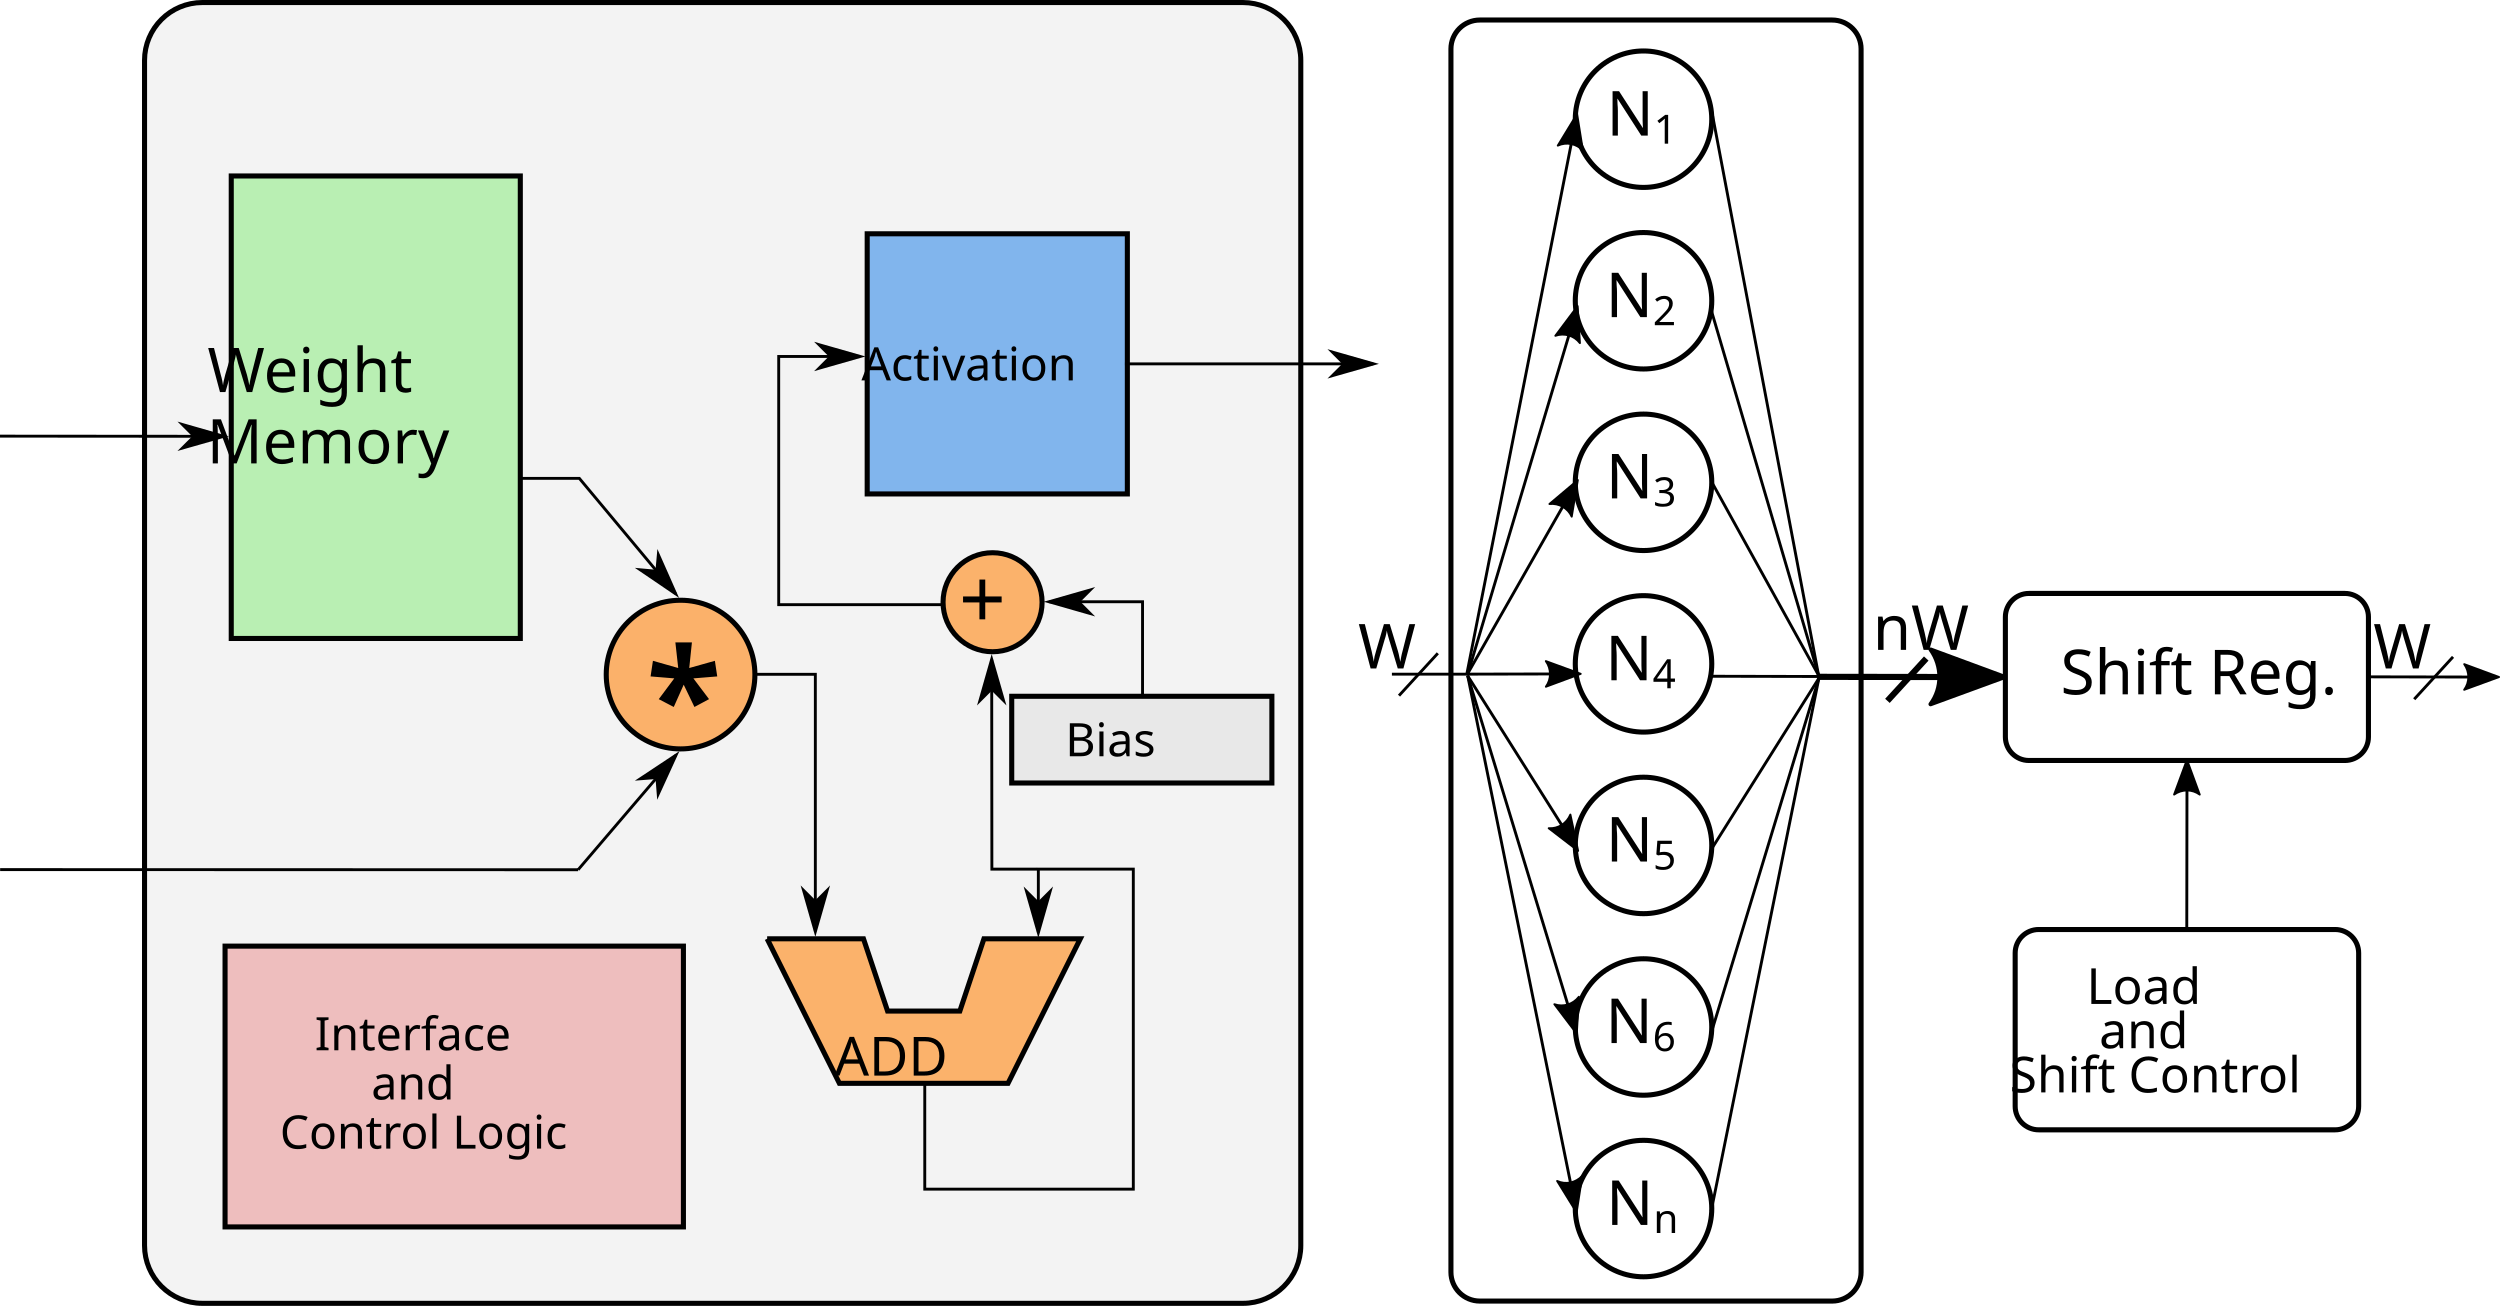
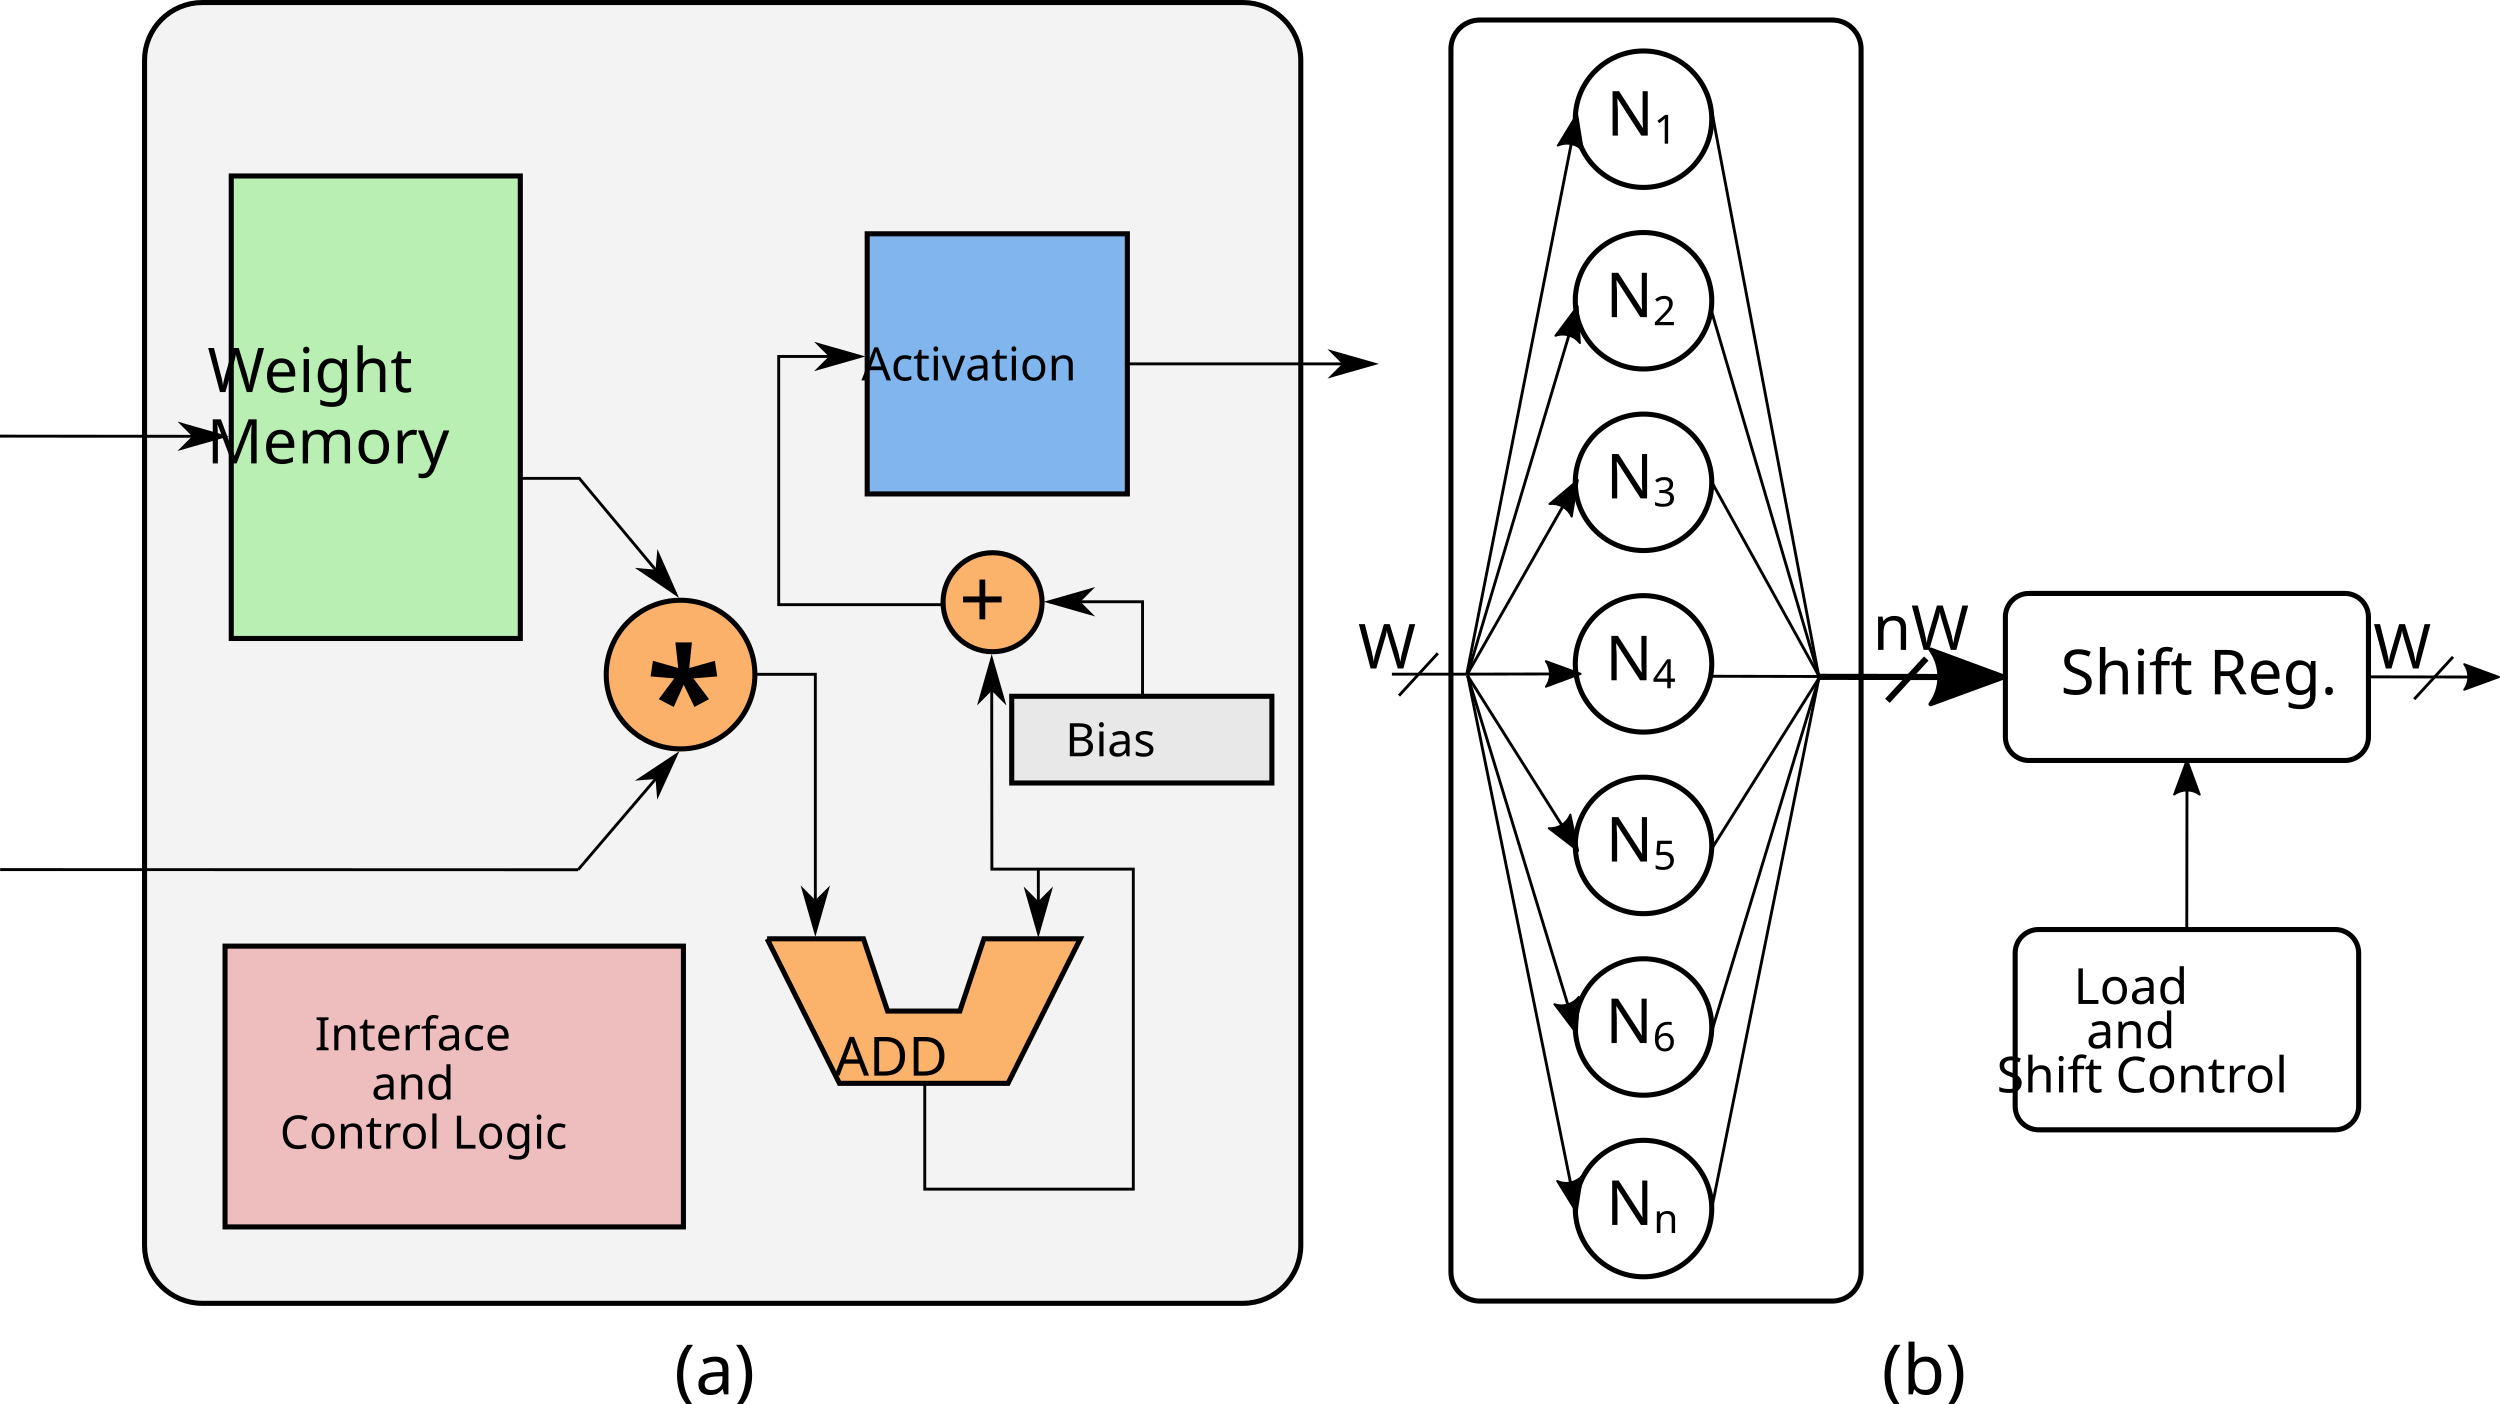
- <svg xmlns="http://www.w3.org/2000/svg" width="228.829mm" height="119.528mm" viewBox="0 0 228.829 119.528" version="1.1" id="svg8">
+ <svg xmlns="http://www.w3.org/2000/svg" width="228.829mm" height="128.463mm" viewBox="0 0 228.829 128.463" version="1.1" id="svg8">
  <defs id="defs2">
    <marker orient="auto" refY="0" refX="0" id="marker2131" style="overflow:visible">
      <path id="path2129" d="M 0,0 5,-5 -12.5,0 5,5 Z" style="fill:#000000;fill-opacity:1;fill-rule:evenodd;stroke:#000000;stroke-width:1pt;stroke-opacity:1" transform="matrix(-0.8,0,0,-0.8,-10,0)" />
    </marker>
    <marker orient="auto" refY="0" refX="0" id="marker1977" style="overflow:visible">
      <path id="path1975" d="M 0,0 5,-5 -12.5,0 5,5 Z" style="fill:#000000;fill-opacity:1;fill-rule:evenodd;stroke:#000000;stroke-width:1pt;stroke-opacity:1" transform="matrix(-0.8,0,0,-0.8,-10,0)" />
    </marker>
    <marker orient="auto" refY="0" refX="0" id="marker1911" style="overflow:visible">
      <path id="path1909" d="M 0,0 5,-5 -12.5,0 5,5 Z" style="fill:#000000;fill-opacity:1;fill-rule:evenodd;stroke:#000000;stroke-width:1pt;stroke-opacity:1" transform="matrix(-0.8,0,0,-0.8,-10,0)" />
    </marker>
    <marker style="overflow:visible" id="marker1731" refX="0" refY="0" orient="auto">
      <path transform="matrix(-0.8,0,0,-0.8,-10,0)" style="fill:#000000;fill-opacity:1;fill-rule:evenodd;stroke:#000000;stroke-width:1pt;stroke-opacity:1" d="M 0,0 5,-5 -12.5,0 5,5 Z" id="path1729" />
    </marker>
    <marker style="overflow:visible" id="marker1531" refX="0" refY="0" orient="auto">
      <path transform="matrix(-0.8,0,0,-0.8,-10,0)" style="fill:#000000;fill-opacity:1;fill-rule:evenodd;stroke:#000000;stroke-width:1pt;stroke-opacity:1" d="M 0,0 5,-5 -12.5,0 5,5 Z" id="path1529" />
    </marker>
    <marker orient="auto" refY="0" refX="0" id="Arrow1Lstart" style="overflow:visible">
      <path id="path885" d="M 0,0 5,-5 -12.5,0 5,5 Z" style="fill:#000000;fill-opacity:1;fill-rule:evenodd;stroke:#000000;stroke-width:1pt;stroke-opacity:1" transform="matrix(0.8,0,0,0.8,10,0)" />
    </marker>
    <marker style="overflow:visible" id="marker1263" refX="0" refY="0" orient="auto">
      <path transform="matrix(-0.8,0,0,-0.8,-10,0)" style="fill:#000000;fill-opacity:1;fill-rule:evenodd;stroke:#000000;stroke-width:1pt;stroke-opacity:1" d="M 0,0 5,-5 -12.5,0 5,5 Z" id="path1261" />
    </marker>
    <marker style="overflow:visible" id="marker1203" refX="0" refY="0" orient="auto">
      <path transform="matrix(-0.8,0,0,-0.8,-10,0)" style="fill:#000000;fill-opacity:1;fill-rule:evenodd;stroke:#000000;stroke-width:1pt;stroke-opacity:1" d="M 0,0 5,-5 -12.5,0 5,5 Z" id="path1201" />
    </marker>
    <marker orient="auto" refY="0" refX="0" id="Arrow1Lend" style="overflow:visible">
      <path id="path888" d="M 0,0 5,-5 -12.5,0 5,5 Z" style="fill:#000000;fill-opacity:1;fill-rule:evenodd;stroke:#000000;stroke-width:1pt;stroke-opacity:1" transform="matrix(-0.8,0,0,-0.8,-10,0)" />
    </marker>
    <marker orient="auto" refY="0" refX="0" id="marker2131-6" style="overflow:visible">
      <path id="path2129-8" d="M 0,0 5,-5 -12.5,0 5,5 Z" style="fill:#000000;fill-opacity:1;fill-rule:evenodd;stroke:#000000;stroke-width:1pt;stroke-opacity:1" transform="matrix(-0.8,0,0,-0.8,-10,0)" />
    </marker>
    <marker orient="auto" refY="0" refX="0" id="marker2236-6" style="overflow:visible">
      <path id="path2234-4" style="fill:#000000;fill-opacity:1;fill-rule:evenodd;stroke:#000000;stroke-width:0.625;stroke-linejoin:round;stroke-opacity:1" d="M 8.719,4.034 -2.207,0.016 8.719,-4.002 c -1.745,2.372 -1.735,5.617 -6e-7,8.035 z" transform="matrix(1.1,0,0,1.1,1.1,0)" />
    </marker>
    <marker orient="auto" refY="0" refX="0" id="marker2236" style="overflow:visible">
      <path id="path2234" style="fill:#000000;fill-opacity:1;fill-rule:evenodd;stroke:#000000;stroke-width:0.625;stroke-linejoin:round;stroke-opacity:1" d="M 8.719,4.034 -2.207,0.016 8.719,-4.002 c -1.745,2.372 -1.735,5.617 -6e-7,8.035 z" transform="matrix(1.1,0,0,1.1,1.1,0)" />
    </marker>
    <marker orient="auto" refY="0" refX="0" id="Arrow2Lstart" style="overflow:visible">
      <path id="path1087" style="fill:#000000;fill-opacity:1;fill-rule:evenodd;stroke:#000000;stroke-width:0.625;stroke-linejoin:round;stroke-opacity:1" d="M 8.719,4.034 -2.207,0.016 8.719,-4.002 c -1.745,2.372 -1.735,5.617 -6e-7,8.035 z" transform="matrix(1.1,0,0,1.1,1.1,0)" />
    </marker>
    <marker style="overflow:visible" id="marker1476" refX="0" refY="0" orient="auto">
      <path transform="matrix(-1.1,0,0,-1.1,-1.1,0)" d="M 8.719,4.034 -2.207,0.016 8.719,-4.002 c -1.745,2.372 -1.735,5.617 -6e-7,8.035 z" style="fill:#000000;fill-opacity:1;fill-rule:evenodd;stroke:#000000;stroke-width:0.625;stroke-linejoin:round;stroke-opacity:1" id="path1474" />
    </marker>
    <marker style="overflow:visible" id="marker1522" refX="0" refY="0" orient="auto">
      <path transform="matrix(-1.1,0,0,-1.1,-1.1,0)" d="M 8.719,4.034 -2.207,0.016 8.719,-4.002 c -1.745,2.372 -1.735,5.617 -6e-7,8.035 z" style="fill:#000000;fill-opacity:1;fill-rule:evenodd;stroke:#000000;stroke-width:0.625;stroke-linejoin:round;stroke-opacity:1" id="path1520" />
    </marker>
    <marker orient="auto" refY="0" refX="0" id="marker1574" style="overflow:visible">
      <path id="path1572" style="fill:#000000;fill-opacity:1;fill-rule:evenodd;stroke:#000000;stroke-width:0.625;stroke-linejoin:round;stroke-opacity:1" d="M 8.719,4.034 -2.207,0.016 8.719,-4.002 c -1.745,2.372 -1.735,5.617 -6e-7,8.035 z" transform="matrix(-1.1,0,0,-1.1,-1.1,0)" />
    </marker>
    <marker orient="auto" refY="0" refX="0" id="marker1696" style="overflow:visible">
      <path id="path1694" style="fill:#000000;fill-opacity:1;fill-rule:evenodd;stroke:#000000;stroke-width:0.625;stroke-linejoin:round;stroke-opacity:1" d="M 8.719,4.034 -2.207,0.016 8.719,-4.002 c -1.745,2.372 -1.735,5.617 -6e-7,8.035 z" transform="matrix(-1.1,0,0,-1.1,-1.1,0)" />
    </marker>
    <marker orient="auto" refY="0" refX="0" id="marker1436" style="overflow:visible">
      <path id="path1434" style="fill:#000000;fill-opacity:1;fill-rule:evenodd;stroke:#000000;stroke-width:0.625;stroke-linejoin:round;stroke-opacity:1" d="M 8.719,4.034 -2.207,0.016 8.719,-4.002 c -1.745,2.372 -1.735,5.617 -6e-7,8.035 z" transform="matrix(-1.1,0,0,-1.1,-1.1,0)" />
    </marker>
    <marker orient="auto" refY="0" refX="0" id="Arrow2Lend" style="overflow:visible">
      <path id="path1090" style="fill:#000000;fill-opacity:1;fill-rule:evenodd;stroke:#000000;stroke-width:0.625;stroke-linejoin:round;stroke-opacity:1" d="M 8.719,4.034 -2.207,0.016 8.719,-4.002 c -1.745,2.372 -1.735,5.617 -6e-7,8.035 z" transform="matrix(-1.1,0,0,-1.1,-1.1,0)" />
    </marker>
    <marker style="overflow:visible" id="marker1632" refX="0" refY="0" orient="auto">
      <path transform="matrix(-1.1,0,0,-1.1,-1.1,0)" d="M 8.719,4.034 -2.207,0.016 8.719,-4.002 c -1.745,2.372 -1.735,5.617 -6e-7,8.035 z" style="fill:#000000;fill-opacity:1;fill-rule:evenodd;stroke:#000000;stroke-width:0.625;stroke-linejoin:round;stroke-opacity:1" id="path1630" />
    </marker>
  </defs>
  <g id="layer1" transform="translate(-37.04156,-85.10083)">
    <rect style="fill:#3f3f3f;fill-opacity:0.065;stroke:#000000;stroke-width:0.465;stroke-miterlimit:4;stroke-dasharray:none;stroke-dashoffset:0;stroke-opacity:1" id="rect817" width="105.833" height="119.063" x="50.271" y="85.333" rx="5.292" ry="5.292" />
    <rect style="fill:#22e60b;fill-opacity:0.274;stroke:#000000;stroke-width:0.465;stroke-miterlimit:4;stroke-dasharray:none;stroke-dashoffset:0;stroke-opacity:1" id="rect819" width="26.458" height="42.333" x="58.208" y="101.208" rx="0" ry="0" />
    <circle style="fill:#ff8f23;fill-opacity:0.657;stroke:#000000;stroke-width:0.465;stroke-miterlimit:4;stroke-dasharray:none;stroke-dashoffset:0;stroke-opacity:1" id="path821" cx="99.335" cy="146.846" r="6.804" />
    <text xml:space="preserve" style="font-style:normal;font-weight:normal;font-size:12.441px;line-height:1.25;font-family:sans-serif;letter-spacing:0px;word-spacing:0px;fill:#000000;fill-opacity:1;stroke:#000000;stroke-width:0.265;stroke-opacity:1" x="96.225" y="153.486" id="text825">
      <tspan id="tspan823" x="96.225" y="153.486" style="stroke:#000000;stroke-width:0.265;stroke-opacity:1">*</tspan>
    </text>
    <path style="fill:#ff8f23;fill-opacity:0.655;stroke:#000000;stroke-width:0.465;stroke-linecap:butt;stroke-linejoin:miter;stroke-miterlimit:4;stroke-dasharray:none;stroke-opacity:1" d="m 107.259,171.03 h 8.819 l 2.205,6.615 h 6.615 l 2.205,-6.615 h 8.819 l -6.615,13.229 h -15.434 l -6.615,-13.229" id="path827" />
    <rect style="fill:#2e88e9;fill-opacity:0.577;stroke:#000000;stroke-width:0.465;stroke-miterlimit:4;stroke-dasharray:none;stroke-dashoffset:0;stroke-opacity:1" id="rect819-3" width="23.813" height="23.812" x="116.417" y="106.5" rx="0" ry="0" />
    <rect style="fill:#3f3f3f;fill-opacity:0.065;stroke:#000000;stroke-width:0.465;stroke-miterlimit:4;stroke-dasharray:none;stroke-dashoffset:0;stroke-opacity:1" id="rect819-3-5" width="23.813" height="7.937" x="129.646" y="148.833" rx="0" ry="0" />
    <path style="fill:none;stroke:#000000;stroke-width:0.265px;stroke-linecap:butt;stroke-linejoin:miter;stroke-opacity:1;marker-end:url(#marker2131)" d="m 37.042,125.021 20.44,0.017" id="path864" />
    <path style="fill:none;stroke:#000000;stroke-width:0.265px;stroke-linecap:butt;stroke-linejoin:miter;stroke-opacity:1" d="m 37.053,164.697 52.905,0.012" id="path864-7" />
    <path style="fill:none;stroke:#000000;stroke-width:0.265px;stroke-linecap:butt;stroke-linejoin:miter;stroke-opacity:1;marker-end:url(#Arrow1Lend)" d="m 89.958,164.708 8.94,-10.467" id="path881" />
    <path style="fill:none;stroke:#000000;stroke-width:0.265px;stroke-linecap:butt;stroke-linejoin:miter;stroke-opacity:1;marker-start:url(#Arrow1Lstart)" d="M 98.869,139.436 90.07,128.887 h -5.412" id="path883" />
    <path style="fill:none;stroke:#000000;stroke-width:0.265px;stroke-linecap:butt;stroke-linejoin:miter;stroke-opacity:1;marker-end:url(#marker1531)" d="m 106.326,146.821 h 5.345 v 23.52" id="path1509" />
    <path style="fill:none;stroke:#000000;stroke-width:0.265px;stroke-linecap:butt;stroke-linejoin:miter;stroke-opacity:1;marker-end:url(#marker1263)" d="m 121.687,184.402 v 9.544 h 19.088 v -29.293 h -8.693 v 5.786" id="path1671" />
    <circle style="fill:#ff8f23;fill-opacity:0.655;stroke:#000000;stroke-width:0.465;stroke-miterlimit:4;stroke-dasharray:none;stroke-dashoffset:0;stroke-opacity:1" id="path821-8" cx="127.893" cy="140.224" r="4.532" />
    <text id="text1711" y="142.618" x="124.817" style="font-style:normal;font-weight:normal;font-size:11.279px;line-height:1.25;font-family:sans-serif;letter-spacing:0px;word-spacing:0px;fill:#000000;fill-opacity:1;stroke:none;stroke-width:0.36" xml:space="preserve">
      <tspan style="font-size:7.519px;fill:#000000;fill-opacity:1;stroke-width:0.36" y="142.618" x="124.817" id="tspan1709">+</tspan>
    </text>
    <path style="fill:none;stroke:#000000;stroke-width:0.265px;stroke-linecap:butt;stroke-linejoin:miter;stroke-opacity:1;marker-end:url(#marker1731)" d="m 123.213,140.447 h -14.895 v -22.718 h 7.434" id="path1721" />
    <path style="fill:none;stroke:#000000;stroke-width:0.265px;stroke-linecap:butt;stroke-linejoin:miter;stroke-opacity:1;marker-end:url(#marker1911)" d="m 141.62,148.799 v -8.619 h -8.531" id="path1901" />
    <path style="fill:none;stroke:#000000;stroke-width:0.265px;stroke-linecap:butt;stroke-linejoin:miter;stroke-opacity:1;marker-end:url(#marker1977)" d="m 131.966,164.654 h -3.334 -0.802 l -0.017,-19.176" id="path1967" />
    <path style="fill:none;stroke:#000000;stroke-width:0.265px;stroke-linecap:butt;stroke-linejoin:miter;stroke-opacity:1;marker-end:url(#marker2131-6)" d="m 140.01,118.406 h 22.732" id="path864-8" />
    <text xml:space="preserve" style="font-style:normal;font-weight:normal;font-size:6.35px;line-height:6.35px;font-family:sans-serif;text-align:center;letter-spacing:0px;word-spacing:0px;text-anchor:middle;fill:#000000;fill-opacity:1;stroke:none;stroke-width:0.265" x="71.198" y="120.986" id="text2590">
      <tspan x="71.198" y="120.986" style="font-size:5.644px;line-height:6.35px;text-align:center;text-anchor:middle;stroke-width:0.265" id="tspan2592">Weight</tspan>
      <tspan x="71.198" y="127.519" style="font-size:5.644px;line-height:6.35px;text-align:center;text-anchor:middle;stroke-width:0.265" id="tspan2596">Memory</tspan>
    </text>
    <text xml:space="preserve" style="font-style:normal;font-weight:normal;font-size:4.233px;line-height:6.35px;font-family:sans-serif;text-align:center;letter-spacing:0px;word-spacing:0px;text-anchor:middle;fill:#000000;fill-opacity:1;stroke:none;stroke-width:0.265" x="141.433" y="154.319" id="text2590-4">
      <tspan x="141.433" y="154.319" style="font-size:4.233px;line-height:6.35px;text-align:center;text-anchor:middle;stroke-width:0.265" id="tspan2596-6">Bias</tspan>
    </text>
    <text xml:space="preserve" style="font-style:normal;font-weight:normal;font-size:4.939px;line-height:6.35px;font-family:sans-serif;text-align:center;letter-spacing:0px;word-spacing:0px;text-anchor:middle;fill:#000000;fill-opacity:1;stroke:none;stroke-width:0.265" x="121.823" y="183.548" id="text2590-4-5">
      <tspan x="121.823" y="183.548" style="font-size:4.939px;line-height:6.35px;text-align:center;text-anchor:middle;stroke-width:0.265" id="tspan2596-6-3">ADD</tspan>
    </text>
    <text xml:space="preserve" style="font-style:normal;font-weight:normal;font-size:4.233px;line-height:6.35px;font-family:sans-serif;text-align:center;letter-spacing:0px;word-spacing:0px;text-anchor:middle;fill:#000000;fill-opacity:1;stroke:none;stroke-width:0.265" x="128.479" y="119.923" id="text2590-4-5-4">
      <tspan x="128.479" y="119.923" style="font-size:4.233px;line-height:6.35px;text-align:center;text-anchor:middle;stroke-width:0.265" id="tspan2596-6-3-1">Activation</tspan>
    </text>
    <rect style="fill:#e23636;fill-opacity:0.274;stroke:#000000;stroke-width:0.465;stroke-miterlimit:4;stroke-dasharray:none;stroke-dashoffset:0;stroke-opacity:1" id="rect819-4" width="41.955" height="25.702" x="57.641" y="171.701" rx="0" ry="0" />
    <text xml:space="preserve" style="font-style:normal;font-weight:normal;font-size:4.233px;line-height:4.498px;font-family:sans-serif;text-align:center;letter-spacing:0px;word-spacing:0px;text-anchor:middle;fill:#000000;fill-opacity:1;stroke:none;stroke-width:0.265" x="78.559" y="181.235" id="text2590-4-5-4-3">
      <tspan x="79.233" y="181.235" style="font-size:4.233px;line-height:4.498px;text-align:center;text-anchor:middle;stroke-width:0.265" id="tspan2596-6-3-1-6">Interface </tspan>
      <tspan x="79.233" y="185.733" style="font-size:4.233px;line-height:4.498px;text-align:center;text-anchor:middle;stroke-width:0.265" id="tspan2696">and </tspan>
      <tspan x="78.559" y="190.231" style="font-size:4.233px;line-height:4.498px;text-align:center;text-anchor:middle;stroke-width:0.265" id="tspan2698">Control Logic</tspan>
    </text>
-     <rect style="fill:none;fill-opacity:0.274;stroke:#000000;stroke-width:0.465;stroke-miterlimit:4;stroke-dasharray:none;stroke-dashoffset:0;stroke-opacity:1" id="rect817-7" width="37.541" height="117.256" x="169.848" y="86.934" rx="2.646" ry="2.646" />
-     <rect style="fill:none;fill-opacity:0.274;stroke:#000000;stroke-width:0.465;stroke-miterlimit:4;stroke-dasharray:none;stroke-dashoffset:0;stroke-opacity:1" id="rect819-0" width="33.232" height="15.29" x="220.597" y="139.419" rx="2.155" ry="2.155" />
-     <ellipse style="fill:none;fill-opacity:0.274;stroke:#000000;stroke-width:0.465;stroke-miterlimit:4;stroke-dasharray:none;stroke-dashoffset:0;stroke-opacity:1" id="path821-9" cx="187.476" cy="96.011" rx="6.246" ry="6.245" />
-     <ellipse cy="112.63" cx="187.476" id="circle823" style="fill:none;fill-opacity:0.274;stroke:#000000;stroke-width:0.465;stroke-miterlimit:4;stroke-dasharray:none;stroke-dashoffset:0;stroke-opacity:1" rx="6.246" ry="6.245" />
-     <ellipse style="fill:none;fill-opacity:0.274;stroke:#000000;stroke-width:0.465;stroke-miterlimit:4;stroke-dasharray:none;stroke-dashoffset:0;stroke-opacity:1" id="circle825" cx="187.476" cy="129.248" rx="6.246" ry="6.245" />
-     <ellipse cy="145.866" cx="187.476" id="circle827" style="fill:none;fill-opacity:0.274;stroke:#000000;stroke-width:0.465;stroke-miterlimit:4;stroke-dasharray:none;stroke-dashoffset:0;stroke-opacity:1" rx="6.246" ry="6.245" />
-     <ellipse style="fill:none;fill-opacity:0.274;stroke:#000000;stroke-width:0.465;stroke-miterlimit:4;stroke-dasharray:none;stroke-dashoffset:0;stroke-opacity:1" id="circle829" cx="187.476" cy="162.485" rx="6.246" ry="6.245" />
-     <ellipse cy="179.103" cx="187.476" id="circle831" style="fill:none;fill-opacity:0.274;stroke:#000000;stroke-width:0.465;stroke-miterlimit:4;stroke-dasharray:none;stroke-dashoffset:0;stroke-opacity:1" rx="6.246" ry="6.245" />
-     <ellipse style="fill:none;fill-opacity:0.274;stroke:#000000;stroke-width:0.465;stroke-miterlimit:4;stroke-dasharray:none;stroke-dashoffset:0;stroke-opacity:1" id="circle833" cx="187.476" cy="195.722" rx="6.246" ry="6.245" />
-     <path style="fill:none;stroke:#000000;stroke-width:0.265px;stroke-linecap:butt;stroke-linejoin:miter;stroke-opacity:1;marker-end:url(#marker1632)" d="m 164.445,146.807 h 6.855 l 10.03,-50.932" id="path835" />
-     <path style="fill:none;stroke:#000000;stroke-width:0.265px;stroke-linecap:butt;stroke-linejoin:miter;stroke-opacity:1;marker-end:url(#Arrow2Lend)" d="m 171.406,146.728 9.938,-33.273" id="path837" />
-     <path id="path839" d="m 171.406,146.716 9.884,-17.366" style="fill:none;stroke:#000000;stroke-width:0.265px;stroke-linecap:butt;stroke-linejoin:miter;stroke-opacity:1;marker-end:url(#marker1436)" />
-     <path style="fill:none;stroke:#000000;stroke-width:0.265px;stroke-linecap:butt;stroke-linejoin:miter;stroke-opacity:1;marker-end:url(#marker1696)" d="m 171.351,146.806 10.02,-0.022" id="path841" />
-     <path style="fill:none;stroke:#000000;stroke-width:0.265px;stroke-linecap:butt;stroke-linejoin:miter;stroke-opacity:1;marker-end:url(#marker1574)" d="m 171.379,146.932 9.897,48.811" id="path845" />
-     <path id="path847" d="m 171.379,146.941 9.879,32.451" style="fill:none;stroke:#000000;stroke-width:0.265px;stroke-linecap:butt;stroke-linejoin:miter;stroke-opacity:1;marker-end:url(#marker1522)" />
-     <path style="fill:none;stroke:#000000;stroke-width:0.265px;stroke-linecap:butt;stroke-linejoin:miter;stroke-opacity:1;marker-end:url(#marker1476)" d="m 171.379,146.954 9.917,15.732" id="path849" />
-     <path id="path862" d="m 203.507,146.943 -9.87,-33.578" style="fill:none;stroke:#000000;stroke-width:0.265px;stroke-linecap:butt;stroke-linejoin:miter;stroke-opacity:1" />
-     <path style="fill:none;stroke:#000000;stroke-width:0.265px;stroke-linecap:butt;stroke-linejoin:miter;stroke-opacity:1" d="m 203.507,146.931 -9.703,-17.557" id="path864-3" />
-     <path id="path866" d="m 203.561,147.021 -9.99,-0.022" style="fill:none;stroke:#000000;stroke-width:0.265px;stroke-linecap:butt;stroke-linejoin:miter;stroke-opacity:1" />
-     <path id="path868" d="m 203.534,147.148 -9.867,48.811" style="fill:none;stroke:#000000;stroke-width:0.265px;stroke-linecap:butt;stroke-linejoin:miter;stroke-opacity:1" />
-     <path style="fill:none;stroke:#000000;stroke-width:0.265px;stroke-linecap:butt;stroke-linejoin:miter;stroke-opacity:1" d="m 203.534,147.156 -9.849,32.451" id="path870" />
-     <path id="path872" d="m 203.534,147.169 -9.887,15.732" style="fill:none;stroke:#000000;stroke-width:0.265px;stroke-linecap:butt;stroke-linejoin:miter;stroke-opacity:1" />
-     <path style="fill:none;stroke:#000000;stroke-width:0.265px;stroke-linecap:butt;stroke-linejoin:miter;stroke-opacity:1" d="M 203.508,146.957 193.807,95.725" id="path883-6" />
-     <path style="fill:none;stroke:#000000;stroke-width:0.565;stroke-linecap:butt;stroke-linejoin:miter;stroke-miterlimit:4;stroke-dasharray:none;stroke-opacity:1;marker-start:url(#Arrow2Lstart)" d="m 219.795,147.075 -16.402,-0.022" id="path885-0" />
-     <path style="fill:none;stroke:#000000;stroke-width:0.265px;stroke-linecap:butt;stroke-linejoin:miter;stroke-opacity:1;marker-start:url(#marker2236)" d="m 265.428,147.075 -11.671,-0.022" id="path887" />
-     <text xml:space="preserve" style="font-style:normal;font-weight:normal;font-size:13.645px;line-height:1.25;font-family:sans-serif;letter-spacing:0px;word-spacing:0px;fill:#000000;fill-opacity:1;stroke:none;stroke-width:0.265" x="184.084" y="97.515" id="text893" transform="scale(1.000055,0.9999449)">
-       <tspan id="tspan891" x="184.084" y="97.515" style="font-size:5.685px;stroke-width:0.265">N<tspan style="font-size:3.696px;baseline-shift:sub;stroke-width:0.265" id="tspan895">1</tspan>
-       </tspan>
+     <g id="g9546">
+       <rect ry="2.646" rx="2.646" y="86.934" x="169.848" height="117.256" width="37.541" id="rect817-7" style="fill:none;fill-opacity:0.274;stroke:#000000;stroke-width:0.465;stroke-miterlimit:4;stroke-dasharray:none;stroke-dashoffset:0;stroke-opacity:1" />
+       <rect ry="2.155" rx="2.155" y="139.419" x="220.597" height="15.29" width="33.232" id="rect819-0" style="fill:none;fill-opacity:0.274;stroke:#000000;stroke-width:0.465;stroke-miterlimit:4;stroke-dasharray:none;stroke-dashoffset:0;stroke-opacity:1" />
+       <ellipse ry="6.245" rx="6.246" cy="96.011" cx="187.476" id="path821-9" style="fill:none;fill-opacity:0.274;stroke:#000000;stroke-width:0.465;stroke-miterlimit:4;stroke-dasharray:none;stroke-dashoffset:0;stroke-opacity:1" />
+       <ellipse ry="6.245" rx="6.246" style="fill:none;fill-opacity:0.274;stroke:#000000;stroke-width:0.465;stroke-miterlimit:4;stroke-dasharray:none;stroke-dashoffset:0;stroke-opacity:1" id="circle823" cx="187.476" cy="112.63" />
+       <ellipse ry="6.245" rx="6.246" cy="129.248" cx="187.476" id="circle825" style="fill:none;fill-opacity:0.274;stroke:#000000;stroke-width:0.465;stroke-miterlimit:4;stroke-dasharray:none;stroke-dashoffset:0;stroke-opacity:1" />
+       <ellipse ry="6.245" rx="6.246" style="fill:none;fill-opacity:0.274;stroke:#000000;stroke-width:0.465;stroke-miterlimit:4;stroke-dasharray:none;stroke-dashoffset:0;stroke-opacity:1" id="circle827" cx="187.476" cy="145.866" />
+       <ellipse ry="6.245" rx="6.246" cy="162.485" cx="187.476" id="circle829" style="fill:none;fill-opacity:0.274;stroke:#000000;stroke-width:0.465;stroke-miterlimit:4;stroke-dasharray:none;stroke-dashoffset:0;stroke-opacity:1" />
+       <ellipse ry="6.245" rx="6.246" style="fill:none;fill-opacity:0.274;stroke:#000000;stroke-width:0.465;stroke-miterlimit:4;stroke-dasharray:none;stroke-dashoffset:0;stroke-opacity:1" id="circle831" cx="187.476" cy="179.103" />
+       <ellipse ry="6.245" rx="6.246" cy="195.722" cx="187.476" id="circle833" style="fill:none;fill-opacity:0.274;stroke:#000000;stroke-width:0.465;stroke-miterlimit:4;stroke-dasharray:none;stroke-dashoffset:0;stroke-opacity:1" />
+       <path id="path835" d="m 164.445,146.807 h 6.855 l 10.03,-50.932" style="fill:none;stroke:#000000;stroke-width:0.265px;stroke-linecap:butt;stroke-linejoin:miter;stroke-opacity:1;marker-end:url(#marker1632)" />
+       <path id="path837" d="m 171.406,146.728 9.938,-33.273" style="fill:none;stroke:#000000;stroke-width:0.265px;stroke-linecap:butt;stroke-linejoin:miter;stroke-opacity:1;marker-end:url(#Arrow2Lend)" />
+       <path style="fill:none;stroke:#000000;stroke-width:0.265px;stroke-linecap:butt;stroke-linejoin:miter;stroke-opacity:1;marker-end:url(#marker1436)" d="m 171.406,146.716 9.884,-17.366" id="path839" />
+       <path id="path841" d="m 171.351,146.806 10.02,-0.022" style="fill:none;stroke:#000000;stroke-width:0.265px;stroke-linecap:butt;stroke-linejoin:miter;stroke-opacity:1;marker-end:url(#marker1696)" />
+       <path id="path845" d="m 171.379,146.932 9.897,48.811" style="fill:none;stroke:#000000;stroke-width:0.265px;stroke-linecap:butt;stroke-linejoin:miter;stroke-opacity:1;marker-end:url(#marker1574)" />
+       <path style="fill:none;stroke:#000000;stroke-width:0.265px;stroke-linecap:butt;stroke-linejoin:miter;stroke-opacity:1;marker-end:url(#marker1522)" d="m 171.379,146.941 9.879,32.451" id="path847" />
+       <path id="path849" d="m 171.379,146.954 9.917,15.732" style="fill:none;stroke:#000000;stroke-width:0.265px;stroke-linecap:butt;stroke-linejoin:miter;stroke-opacity:1;marker-end:url(#marker1476)" />
+       <path style="fill:none;stroke:#000000;stroke-width:0.265px;stroke-linecap:butt;stroke-linejoin:miter;stroke-opacity:1" d="m 203.507,146.943 -9.87,-33.578" id="path862" />
+       <path id="path864-3" d="m 203.507,146.931 -9.703,-17.557" style="fill:none;stroke:#000000;stroke-width:0.265px;stroke-linecap:butt;stroke-linejoin:miter;stroke-opacity:1" />
+       <path style="fill:none;stroke:#000000;stroke-width:0.265px;stroke-linecap:butt;stroke-linejoin:miter;stroke-opacity:1" d="m 203.561,147.021 -9.99,-0.022" id="path866" />
+       <path style="fill:none;stroke:#000000;stroke-width:0.265px;stroke-linecap:butt;stroke-linejoin:miter;stroke-opacity:1" d="m 203.534,147.148 -9.867,48.811" id="path868" />
+       <path id="path870" d="m 203.534,147.156 -9.849,32.451" style="fill:none;stroke:#000000;stroke-width:0.265px;stroke-linecap:butt;stroke-linejoin:miter;stroke-opacity:1" />
+       <path style="fill:none;stroke:#000000;stroke-width:0.265px;stroke-linecap:butt;stroke-linejoin:miter;stroke-opacity:1" d="m 203.534,147.169 -9.887,15.732" id="path872" />
+       <path id="path883-6" d="M 203.508,146.957 193.807,95.725" style="fill:none;stroke:#000000;stroke-width:0.265px;stroke-linecap:butt;stroke-linejoin:miter;stroke-opacity:1" />
+       <path id="path885-0" d="m 219.795,147.075 -16.402,-0.022" style="fill:none;stroke:#000000;stroke-width:0.565;stroke-linecap:butt;stroke-linejoin:miter;stroke-miterlimit:4;stroke-dasharray:none;stroke-opacity:1;marker-start:url(#Arrow2Lstart)" />
+       <path id="path887" d="m 265.428,147.075 -11.671,-0.022" style="fill:none;stroke:#000000;stroke-width:0.265px;stroke-linecap:butt;stroke-linejoin:miter;stroke-opacity:1;marker-start:url(#marker2236)" />
+       <text transform="scale(1.000055,0.9999449)" id="text893" y="97.515" x="184.084" style="font-style:normal;font-weight:normal;font-size:13.645px;line-height:1.25;font-family:sans-serif;letter-spacing:0px;word-spacing:0px;fill:#000000;fill-opacity:1;stroke:none;stroke-width:0.265" xml:space="preserve">
+         <tspan style="font-size:5.685px;stroke-width:0.265" y="97.515" x="184.084" id="tspan891">N<tspan id="tspan895" style="font-size:3.696px;baseline-shift:sub;stroke-width:0.265">1</tspan>
+         </tspan>
+       </text>
+       <text transform="scale(1.000055,0.9999449)" xml:space="preserve" style="font-style:normal;font-weight:normal;font-size:13.645px;line-height:1.25;font-family:sans-serif;letter-spacing:0px;word-spacing:0px;fill:#000000;fill-opacity:1;stroke:none;stroke-width:0.265" x="184.026" y="130.725" id="text901">
+         <tspan id="tspan899" x="184.026" y="130.725" style="font-size:5.685px;stroke-width:0.265">N<tspan id="tspan926" style="font-size:3.696px;baseline-shift:sub;stroke-width:0.265">3</tspan>
+         </tspan>
+       </text>
+       <text transform="scale(1.000055,0.9999449)" xml:space="preserve" style="font-style:normal;font-weight:normal;font-size:13.645px;line-height:1.25;font-family:sans-serif;letter-spacing:0px;word-spacing:0px;fill:#000000;fill-opacity:1;stroke:none;stroke-width:0.265" x="184.007" y="114.134" id="text901-9">
+         <tspan id="tspan899-5" x="184.007" y="114.134" style="font-size:5.685px;stroke-width:0.265">N<tspan id="tspan903-9" style="font-size:3.696px;baseline-shift:sub;stroke-width:0.265">2</tspan>
+         </tspan>
+       </text>
+       <text transform="scale(1.000055,0.9999449)" id="text932" y="147.373" x="183.976" style="font-style:normal;font-weight:normal;font-size:13.645px;line-height:1.25;font-family:sans-serif;letter-spacing:0px;word-spacing:0px;fill:#000000;fill-opacity:1;stroke:none;stroke-width:0.265" xml:space="preserve">
+         <tspan style="font-size:5.685px;stroke-width:0.265" y="147.373" x="183.976" id="tspan930">N<tspan style="font-size:3.696px;baseline-shift:sub;stroke-width:0.265" id="tspan928">4</tspan>
+         </tspan>
+       </text>
+       <text transform="scale(1.000055,0.9999449)" xml:space="preserve" style="font-style:normal;font-weight:normal;font-size:13.645px;line-height:1.25;font-family:sans-serif;letter-spacing:0px;word-spacing:0px;fill:#000000;fill-opacity:1;stroke:none;stroke-width:0.265" x="184.018" y="163.964" id="text938">
+         <tspan id="tspan936" x="184.018" y="163.964" style="font-size:5.685px;stroke-width:0.265">N<tspan id="tspan934" style="font-size:3.696px;baseline-shift:sub;stroke-width:0.265">5</tspan>
+         </tspan>
+       </text>
+       <text transform="scale(1.000055,0.9999449)" id="text944" y="180.583" x="183.987" style="font-style:normal;font-weight:normal;font-size:13.645px;line-height:1.25;font-family:sans-serif;letter-spacing:0px;word-spacing:0px;fill:#000000;fill-opacity:1;stroke:none;stroke-width:0.265" xml:space="preserve">
+         <tspan style="font-size:5.685px;stroke-width:0.265" y="180.583" x="183.987" id="tspan942">N<tspan style="font-size:3.696px;baseline-shift:sub;stroke-width:0.265" id="tspan940">6</tspan>
+         </tspan>
+       </text>
+       <text transform="scale(1.000055,0.9999449)" xml:space="preserve" style="font-style:normal;font-weight:normal;font-size:13.645px;line-height:1.25;font-family:sans-serif;letter-spacing:0px;word-spacing:0px;fill:#000000;fill-opacity:1;stroke:none;stroke-width:0.265" x="184.052" y="197.231" id="text950">
+         <tspan id="tspan948" x="184.052" y="197.231" style="font-size:5.685px;stroke-width:0.265">N<tspan id="tspan946" style="font-size:3.696px;baseline-shift:sub;stroke-width:0.265">n</tspan>
+         </tspan>
+       </text>
+       <path id="path952" d="m 168.648,144.897 -3.554,3.876" style="fill:none;stroke:#000000;stroke-width:0.265px;stroke-linecap:butt;stroke-linejoin:miter;stroke-opacity:1" />
+       <text transform="scale(1.000055,0.9999449)" xml:space="preserve" style="font-style:normal;font-weight:normal;font-size:13.645px;line-height:1.25;font-family:sans-serif;letter-spacing:0px;word-spacing:0px;fill:#000000;fill-opacity:1;stroke:none;stroke-width:0.265" x="161.348" y="146.296" id="text950-1">
+         <tspan id="tspan948-5" x="161.348" y="146.296" style="font-size:5.685px;stroke-width:0.265">W</tspan>
+       </text>
+       <path id="path952-2" d="m 213.354,145.375 -3.554,3.876" style="fill:none;stroke:#000000;stroke-width:0.565;stroke-linecap:butt;stroke-linejoin:miter;stroke-miterlimit:4;stroke-dasharray:none;stroke-opacity:1" />
+       <text transform="scale(1.000055,0.9999449)" xml:space="preserve" style="font-style:normal;font-weight:normal;font-size:13.645px;line-height:1.25;font-family:sans-serif;letter-spacing:0px;word-spacing:0px;fill:#000000;fill-opacity:1;stroke:none;stroke-width:0.265" x="208.45" y="144.591" id="text950-1-6">
+         <tspan id="tspan948-5-7" x="208.45" y="144.591" style="font-size:5.685px;stroke-width:0.265">nW</tspan>
+       </text>
+       <path id="path952-23" d="m 261.571,145.225 -3.554,3.876" style="fill:none;stroke:#000000;stroke-width:0.265px;stroke-linecap:butt;stroke-linejoin:miter;stroke-opacity:1" />
+       <text transform="scale(1.000055,0.9999449)" xml:space="preserve" style="font-style:normal;font-weight:normal;font-size:13.645px;line-height:1.25;font-family:sans-serif;letter-spacing:0px;word-spacing:0px;fill:#000000;fill-opacity:1;stroke:none;stroke-width:0.265" x="254.266" y="146.296" id="text950-1-3">
+         <tspan id="tspan948-5-1" x="254.266" y="146.296" style="font-size:5.685px;stroke-width:0.265">W</tspan>
+       </text>
+       <text transform="scale(1.000055,0.9999449)" xml:space="preserve" style="font-style:normal;font-weight:normal;font-size:13.645px;line-height:1.25;font-family:sans-serif;letter-spacing:0px;word-spacing:0px;fill:#000000;fill-opacity:1;stroke:none;stroke-width:0.265" x="225.627" y="148.659" id="text950-1-3-0">
+         <tspan id="tspan948-5-1-0" x="225.627" y="148.659" style="font-size:5.685px;stroke-width:0.265">Shift Reg.</tspan>
+       </text>
+       <rect style="fill:none;fill-opacity:0.274;stroke:#000000;stroke-width:0.465;stroke-miterlimit:4;stroke-dasharray:none;stroke-dashoffset:0;stroke-opacity:1" id="rect889" width="31.44" height="18.336" x="221.493" y="170.18" rx="2.155" ry="2.155" />
+       <text transform="scale(1.000055,0.9999449)" xml:space="preserve" style="font-style:normal;font-weight:normal;font-size:4.548px;line-height:4.051px;font-family:sans-serif;text-align:center;letter-spacing:0px;word-spacing:0px;text-anchor:middle;fill:#000000;fill-opacity:1;stroke:none;stroke-width:0.265" x="237.262" y="177.002" id="text950-1-3-0-5">
+         <tspan id="tspan948-5-1-0-9" x="237.986" y="177.002" style="font-size:4.548px;line-height:4.051px;text-align:center;text-anchor:middle;stroke-width:0.265">Load </tspan>
+         <tspan id="tspan1067" x="237.986" y="181.053" style="font-size:4.548px;line-height:4.051px;text-align:center;text-anchor:middle;stroke-width:0.265">and </tspan>
+         <tspan id="tspan1065" x="237.262" y="185.104" style="font-size:4.548px;line-height:4.051px;text-align:center;text-anchor:middle;stroke-width:0.265">Shift Control</tspan>
+       </text>
+       <path id="path887-5" d="m 237.222,154.996 -0.022,15.353" style="fill:none;stroke:#000000;stroke-width:0.265px;stroke-linecap:butt;stroke-linejoin:miter;stroke-opacity:1;marker-start:url(#marker2236-6)" />
+     </g>
+     <text xml:space="preserve" style="font-style:normal;font-weight:normal;font-size:6.35px;line-height:0;font-family:sans-serif;letter-spacing:0px;word-spacing:0px;fill:#000000;fill-opacity:1;stroke:none;stroke-width:0.265" x="98.761" y="212.727" id="text9457">
+       <tspan id="tspan9455" x="98.761" y="212.727" style="font-size:6.35px;stroke-width:0.265">(a)</tspan>
    </text>
-     <text id="text901" y="130.725" x="184.026" style="font-style:normal;font-weight:normal;font-size:13.645px;line-height:1.25;font-family:sans-serif;letter-spacing:0px;word-spacing:0px;fill:#000000;fill-opacity:1;stroke:none;stroke-width:0.265" xml:space="preserve" transform="scale(1.000055,0.9999449)">
-       <tspan style="font-size:5.685px;stroke-width:0.265" y="130.725" x="184.026" id="tspan899">N<tspan style="font-size:3.696px;baseline-shift:sub;stroke-width:0.265" id="tspan926">3</tspan>
-       </tspan>
+     <text xml:space="preserve" style="font-style:normal;font-weight:normal;font-size:6.35px;line-height:0;font-family:sans-serif;letter-spacing:0px;word-spacing:0px;fill:#000000;fill-opacity:1;stroke:none;stroke-width:0.265" x="209.282" y="212.727" id="text9457-6">
+       <tspan id="tspan9455-2" x="209.282" y="212.727" style="font-size:6.35px;stroke-width:0.265">(b)</tspan>
    </text>
-     <text id="text901-9" y="114.134" x="184.007" style="font-style:normal;font-weight:normal;font-size:13.645px;line-height:1.25;font-family:sans-serif;letter-spacing:0px;word-spacing:0px;fill:#000000;fill-opacity:1;stroke:none;stroke-width:0.265" xml:space="preserve" transform="scale(1.000055,0.9999449)">
-       <tspan style="font-size:5.685px;stroke-width:0.265" y="114.134" x="184.007" id="tspan899-5">N<tspan style="font-size:3.696px;baseline-shift:sub;stroke-width:0.265" id="tspan903-9">2</tspan>
-       </tspan>
-     </text>
-     <text xml:space="preserve" style="font-style:normal;font-weight:normal;font-size:13.645px;line-height:1.25;font-family:sans-serif;letter-spacing:0px;word-spacing:0px;fill:#000000;fill-opacity:1;stroke:none;stroke-width:0.265" x="183.976" y="147.373" id="text932" transform="scale(1.000055,0.9999449)">
-       <tspan id="tspan930" x="183.976" y="147.373" style="font-size:5.685px;stroke-width:0.265">N<tspan id="tspan928" style="font-size:3.696px;baseline-shift:sub;stroke-width:0.265">4</tspan>
-       </tspan>
-     </text>
-     <text id="text938" y="163.964" x="184.018" style="font-style:normal;font-weight:normal;font-size:13.645px;line-height:1.25;font-family:sans-serif;letter-spacing:0px;word-spacing:0px;fill:#000000;fill-opacity:1;stroke:none;stroke-width:0.265" xml:space="preserve" transform="scale(1.000055,0.9999449)">
-       <tspan style="font-size:5.685px;stroke-width:0.265" y="163.964" x="184.018" id="tspan936">N<tspan style="font-size:3.696px;baseline-shift:sub;stroke-width:0.265" id="tspan934">5</tspan>
-       </tspan>
-     </text>
-     <text xml:space="preserve" style="font-style:normal;font-weight:normal;font-size:13.645px;line-height:1.25;font-family:sans-serif;letter-spacing:0px;word-spacing:0px;fill:#000000;fill-opacity:1;stroke:none;stroke-width:0.265" x="183.987" y="180.583" id="text944" transform="scale(1.000055,0.9999449)">
-       <tspan id="tspan942" x="183.987" y="180.583" style="font-size:5.685px;stroke-width:0.265">N<tspan id="tspan940" style="font-size:3.696px;baseline-shift:sub;stroke-width:0.265">6</tspan>
-       </tspan>
-     </text>
-     <text id="text950" y="197.231" x="184.052" style="font-style:normal;font-weight:normal;font-size:13.645px;line-height:1.25;font-family:sans-serif;letter-spacing:0px;word-spacing:0px;fill:#000000;fill-opacity:1;stroke:none;stroke-width:0.265" xml:space="preserve" transform="scale(1.000055,0.9999449)">
-       <tspan style="font-size:5.685px;stroke-width:0.265" y="197.231" x="184.052" id="tspan948">N<tspan style="font-size:3.696px;baseline-shift:sub;stroke-width:0.265" id="tspan946">n</tspan>
-       </tspan>
-     </text>
-     <path style="fill:none;stroke:#000000;stroke-width:0.265px;stroke-linecap:butt;stroke-linejoin:miter;stroke-opacity:1" d="m 168.648,144.897 -3.554,3.876" id="path952" />
-     <text id="text950-1" y="146.296" x="161.348" style="font-style:normal;font-weight:normal;font-size:13.645px;line-height:1.25;font-family:sans-serif;letter-spacing:0px;word-spacing:0px;fill:#000000;fill-opacity:1;stroke:none;stroke-width:0.265" xml:space="preserve" transform="scale(1.000055,0.9999449)">
-       <tspan style="font-size:5.685px;stroke-width:0.265" y="146.296" x="161.348" id="tspan948-5">W</tspan>
-     </text>
-     <path style="fill:none;stroke:#000000;stroke-width:0.565;stroke-linecap:butt;stroke-linejoin:miter;stroke-miterlimit:4;stroke-dasharray:none;stroke-opacity:1" d="m 213.354,145.375 -3.554,3.876" id="path952-2" />
-     <text id="text950-1-6" y="144.591" x="208.45" style="font-style:normal;font-weight:normal;font-size:13.645px;line-height:1.25;font-family:sans-serif;letter-spacing:0px;word-spacing:0px;fill:#000000;fill-opacity:1;stroke:none;stroke-width:0.265" xml:space="preserve" transform="scale(1.000055,0.9999449)">
-       <tspan style="font-size:5.685px;stroke-width:0.265" y="144.591" x="208.45" id="tspan948-5-7">nW</tspan>
-     </text>
-     <path style="fill:none;stroke:#000000;stroke-width:0.265px;stroke-linecap:butt;stroke-linejoin:miter;stroke-opacity:1" d="m 261.571,145.225 -3.554,3.876" id="path952-23" />
-     <text id="text950-1-3" y="146.296" x="254.266" style="font-style:normal;font-weight:normal;font-size:13.645px;line-height:1.25;font-family:sans-serif;letter-spacing:0px;word-spacing:0px;fill:#000000;fill-opacity:1;stroke:none;stroke-width:0.265" xml:space="preserve" transform="scale(1.000055,0.9999449)">
-       <tspan style="font-size:5.685px;stroke-width:0.265" y="146.296" x="254.266" id="tspan948-5-1">W</tspan>
-     </text>
-     <text id="text950-1-3-0" y="148.659" x="225.627" style="font-style:normal;font-weight:normal;font-size:13.645px;line-height:1.25;font-family:sans-serif;letter-spacing:0px;word-spacing:0px;fill:#000000;fill-opacity:1;stroke:none;stroke-width:0.265" xml:space="preserve" transform="scale(1.000055,0.9999449)">
-       <tspan style="font-size:5.685px;stroke-width:0.265" y="148.659" x="225.627" id="tspan948-5-1-0">Shift Reg.</tspan>
-     </text>
-     <rect ry="2.155" rx="2.155" y="170.18" x="221.493" height="18.336" width="31.44" id="rect889" style="fill:none;fill-opacity:0.274;stroke:#000000;stroke-width:0.465;stroke-miterlimit:4;stroke-dasharray:none;stroke-dashoffset:0;stroke-opacity:1" />
-     <text id="text950-1-3-0-5" y="177.002" x="237.262" style="font-style:normal;font-weight:normal;font-size:4.548px;line-height:4.051px;font-family:sans-serif;text-align:center;letter-spacing:0px;word-spacing:0px;text-anchor:middle;fill:#000000;fill-opacity:1;stroke:none;stroke-width:0.265" xml:space="preserve" transform="scale(1.000055,0.9999449)">
-       <tspan style="font-size:4.548px;line-height:4.051px;text-align:center;text-anchor:middle;stroke-width:0.265" y="177.002" x="237.986" id="tspan948-5-1-0-9">Load </tspan>
-       <tspan style="font-size:4.548px;line-height:4.051px;text-align:center;text-anchor:middle;stroke-width:0.265" y="181.053" x="237.986" id="tspan1067">and </tspan>
-       <tspan style="font-size:4.548px;line-height:4.051px;text-align:center;text-anchor:middle;stroke-width:0.265" y="185.104" x="237.262" id="tspan1065">Shift Control</tspan>
-     </text>
-     <path style="fill:none;stroke:#000000;stroke-width:0.265px;stroke-linecap:butt;stroke-linejoin:miter;stroke-opacity:1;marker-start:url(#marker2236-6)" d="m 237.222,154.996 -0.022,15.353" id="path887-5" />
  </g>
</svg>
